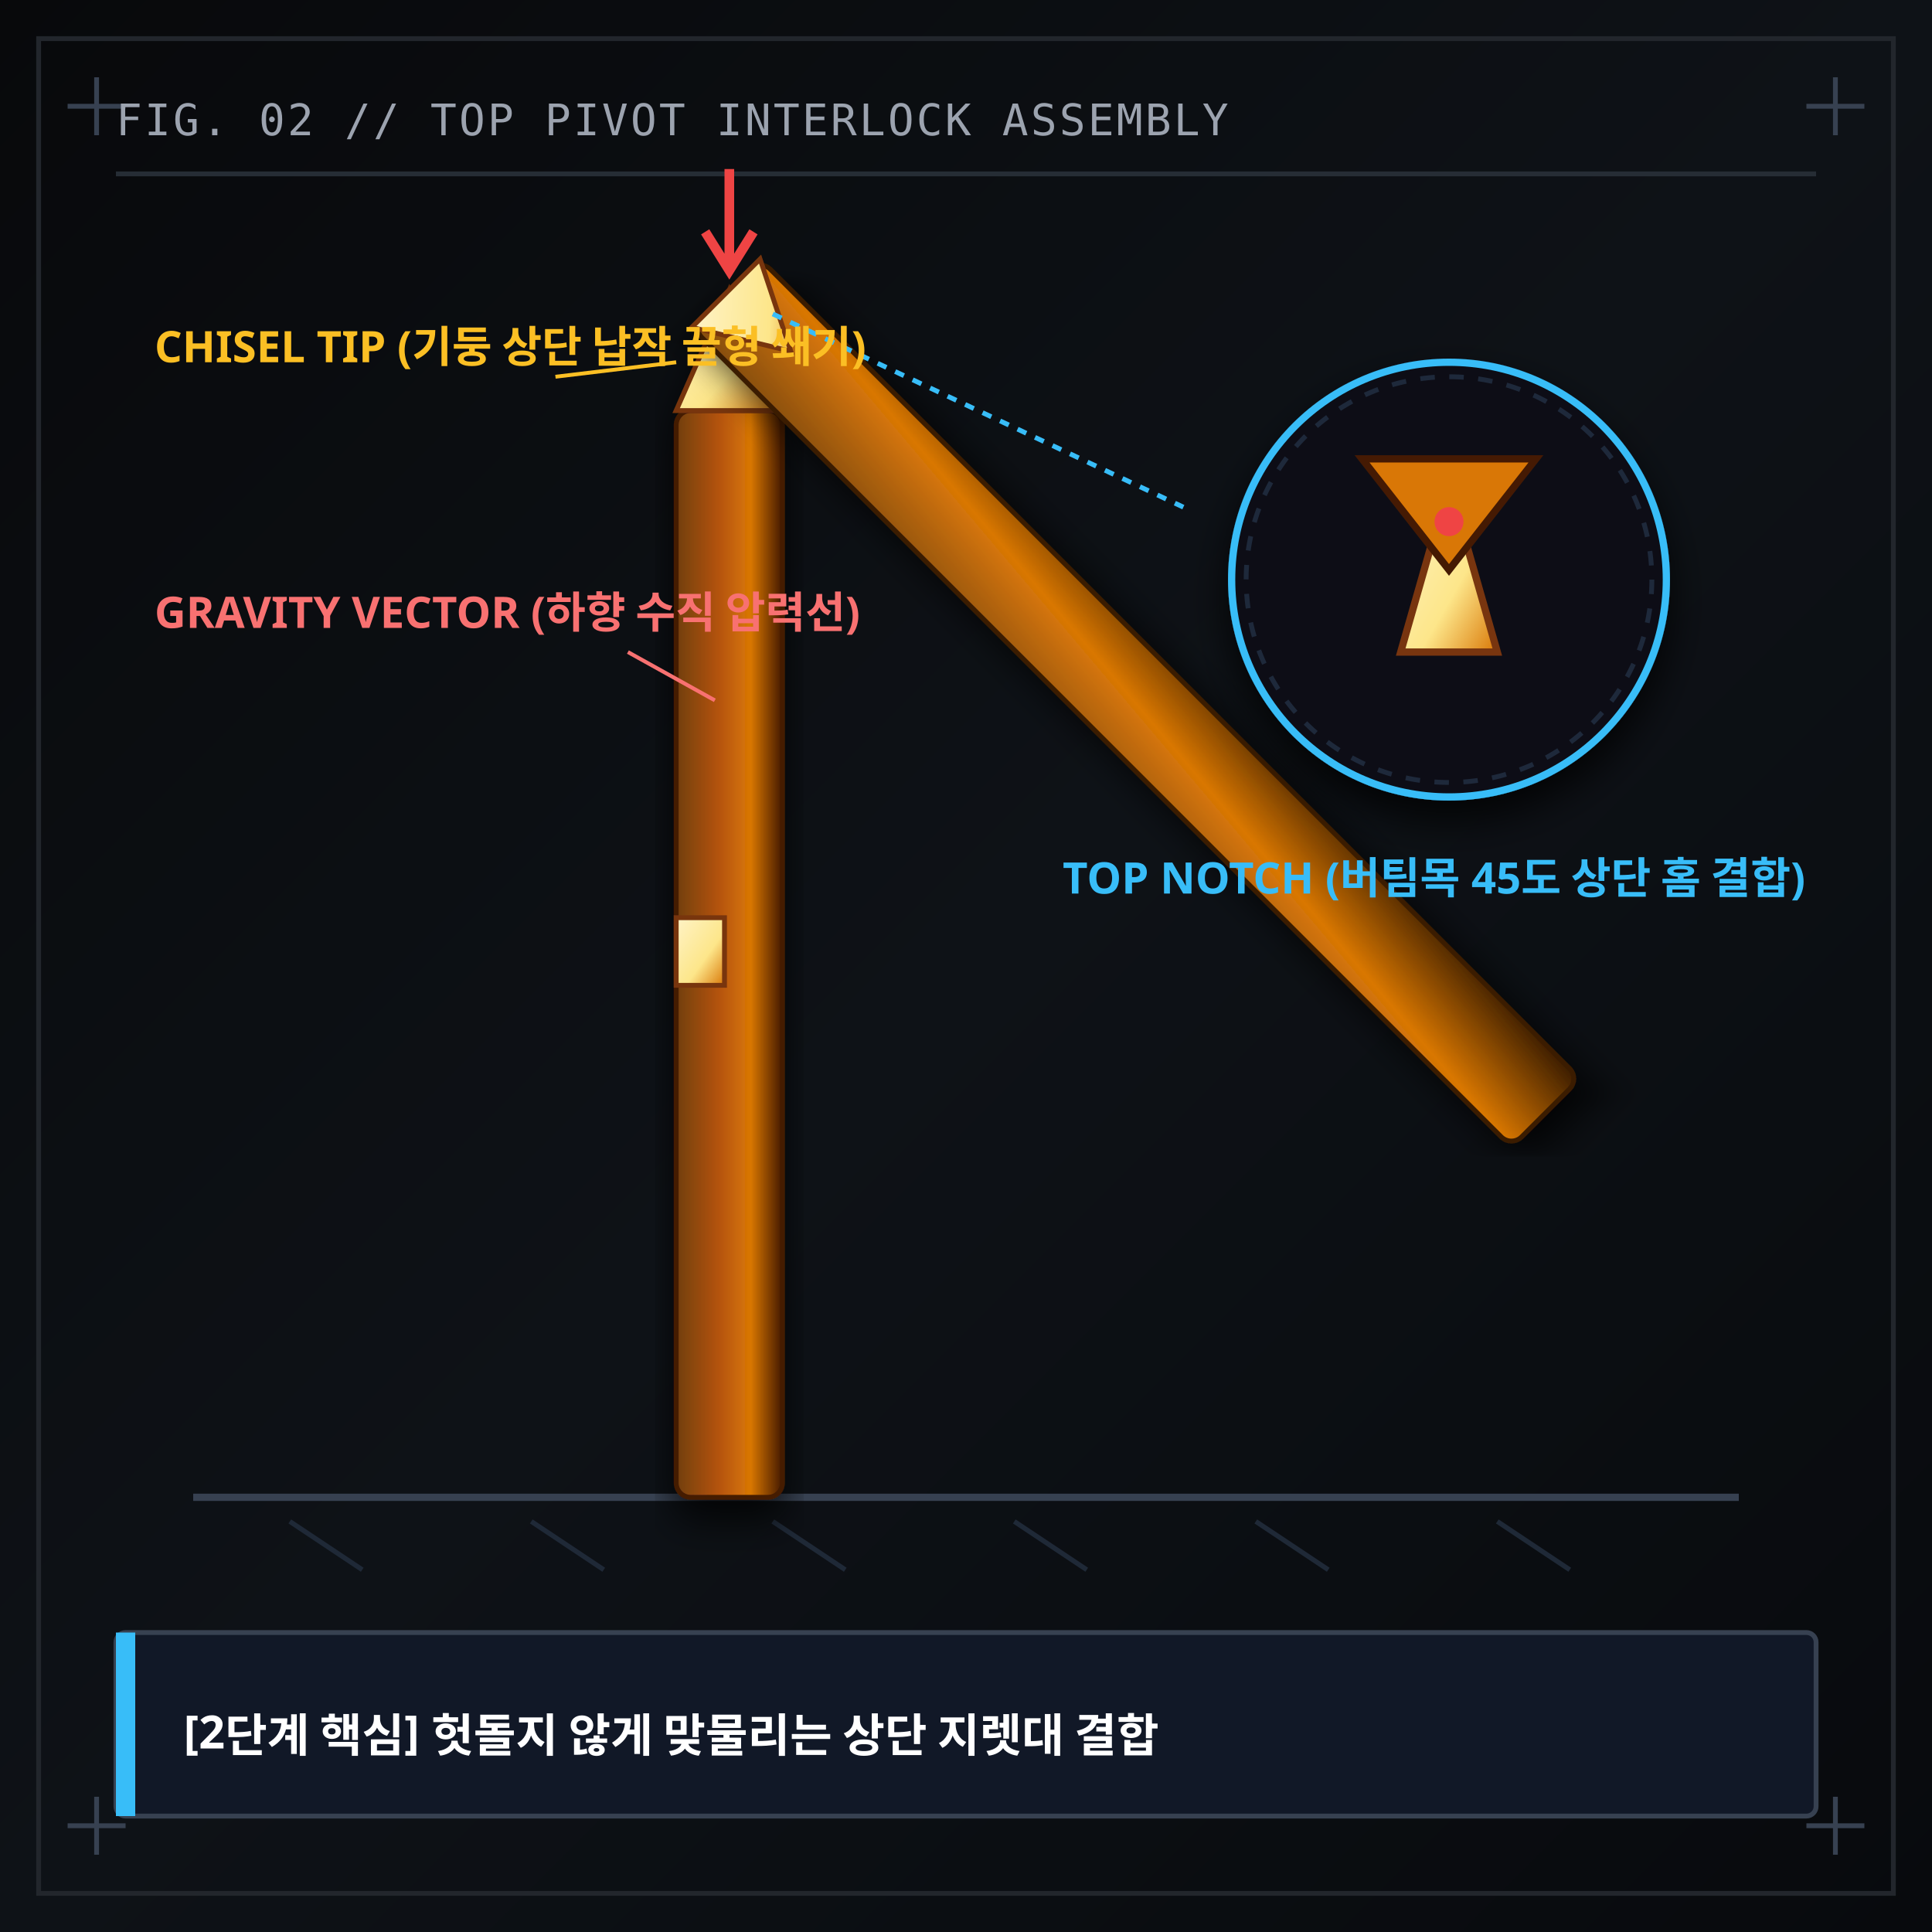
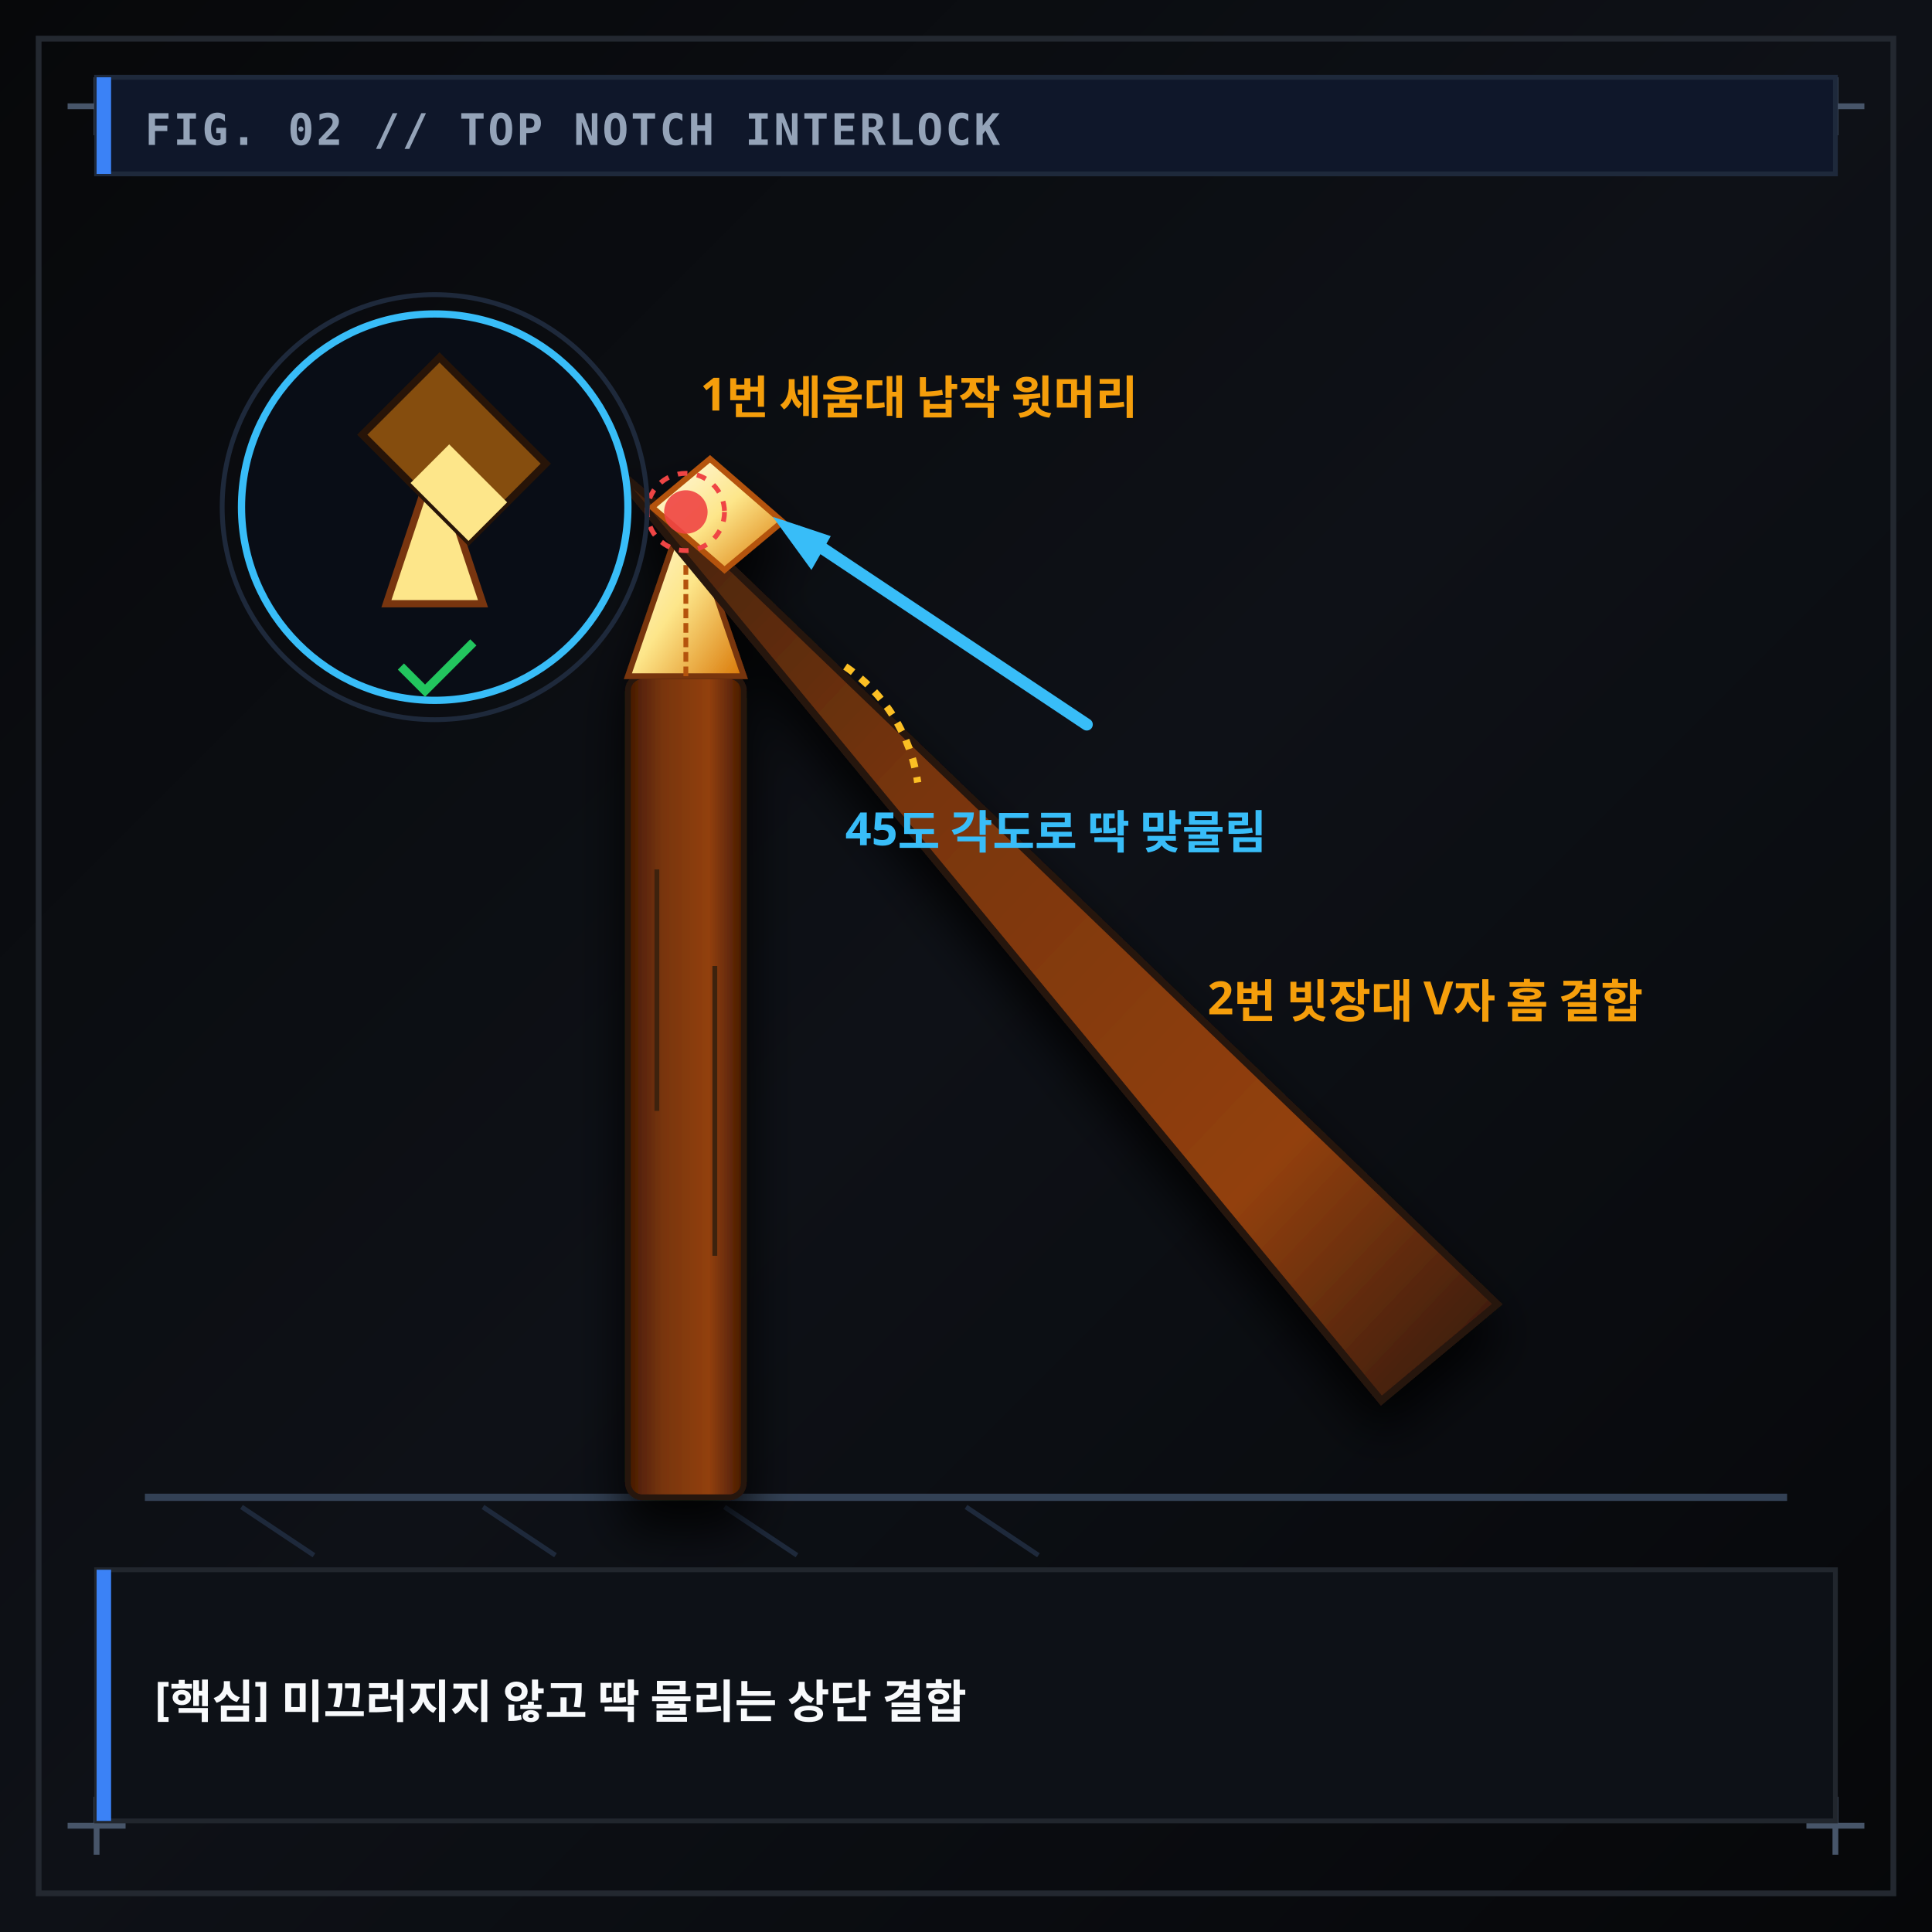
<svg xmlns="http://www.w3.org/2000/svg" viewBox="0 0 400 400" class="w-full h-full">
  <defs>
-     <linearGradient id="bgP08S2" x1="0%" y1="0%" x2="100%" y2="100%">
-       <stop offset="0%" stop-color="#08090b" />
-       <stop offset="50%" stop-color="#0e1217" />
-       <stop offset="100%" stop-color="#080a0d" />
+     <linearGradient id="bgS2" x1="0%" y1="0%" x2="100%" y2="100%">
+       <stop offset="0%" stop-color="#07080a" />
+       <stop offset="50%" stop-color="#0e1117" />
+       <stop offset="100%" stop-color="#060709" />
    </linearGradient>
-     <linearGradient id="woodPost" x1="0%" y1="0%" x2="100%" y2="0%">
-       <stop offset="0%" stop-color="#713f12" />
-       <stop offset="40%" stop-color="#b45309" />
-       <stop offset="70%" stop-color="#d97706" />
+     <linearGradient id="barkGrad2" x1="0%" y1="0%" x2="100%" y2="0%">
+       <stop offset="0%" stop-color="#451a03" />
+       <stop offset="30%" stop-color="#78350f" />
+       <stop offset="70%" stop-color="#92400e" />
      <stop offset="100%" stop-color="#451a03" />
    </linearGradient>
-     <linearGradient id="woodStrut" x1="0%" y1="0%" x2="100%" y2="100%">
-       <stop offset="0%" stop-color="#854d0e" />
-       <stop offset="50%" stop-color="#d97706" />
-       <stop offset="100%" stop-color="#3b1d03" />
+     <linearGradient id="diagBark" x1="0%" y1="0%" x2="100%" y2="100%">
+       <stop offset="0%" stop-color="#3d210f" />
+       <stop offset="35%" stop-color="#78350f" />
+       <stop offset="75%" stop-color="#92400e" />
+       <stop offset="100%" stop-color="#2d1607" />
    </linearGradient>
-     <linearGradient id="notchWood2" x1="0%" y1="0%" x2="100%" y2="100%">
-       <stop offset="0%" stop-color="#fef3c7" />
-       <stop offset="60%" stop-color="#fde68a" />
+     <linearGradient id="cutWood2" x1="0%" y1="0%" x2="100%" y2="100%">
+       <stop offset="0%" stop-color="#fffbeb" />
+       <stop offset="50%" stop-color="#fde68a" />
      <stop offset="100%" stop-color="#d97706" />
    </linearGradient>
-     <filter id="shadowP08S2" x="-20%" y="-20%" width="140%" height="140%">
-       <feDropShadow dx="0" dy="4" stdDeviation="4" flood-color="#000000" flood-opacity="0.8" />
+     <filter id="shadowS2" x="-20%" y="-20%" width="140%" height="140%">
+       <feDropShadow dx="0" dy="6" stdDeviation="5" flood-color="#000000" flood-opacity="0.9" />
    </filter>
  </defs>
-   <rect width="400" height="400" fill="url(#bgP08S2)" />
-   <rect x="8" y="8" width="384" height="384" fill="none" stroke="#22262c" stroke-width="1" />
-   <path d="M 14 22 L 26 22 M 20 16 L 20 28" stroke="#374151" stroke-width="1" />
-   <path d="M 386 22 L 374 22 M 380 16 L 380 28" stroke="#374151" stroke-width="1" />
-   <path d="M 14 378 L 26 378 M 20 372 L 20 384" stroke="#374151" stroke-width="1" />
-   <path d="M 386 378 L 374 378 M 380 372 L 380 384" stroke="#374151" stroke-width="1" />
-   <text x="24" y="28" fill="#9ca3af" font-family="'JetBrains Mono', monospace" font-size="9" letter-spacing="0.5">FIG. 02 // TOP PIVOT INTERLOCK ASSEMBLY</text>
-   <line x1="24" y1="36" x2="376" y2="36" stroke="#262d35" stroke-width="1" />
-   <line x1="40" y1="310" x2="360" y2="310" stroke="#374151" stroke-width="1.5" />
-   <path d="M 60 315 L 75 325 M 110 315 L 125 325 M 160 315 L 175 325 M 210 315 L 225 325 M 260 315 L 275 325 M 310 315 L 325 325" stroke="#1f2937" stroke-width="1" />
-   <g filter="url(#shadowP08S2)">
-     <rect x="140" y="85" width="22" height="225" rx="3" fill="url(#woodPost)" stroke="#451a03" stroke-width="1" />
-     <polygon points="140,85 151,60 162,85" fill="url(#notchWood2)" stroke="#78350f" stroke-width="1" />
-     <rect x="140" y="190" width="10" height="14" fill="url(#notchWood2)" stroke="#78350f" stroke-width="1" />
+   <rect width="400" height="400" fill="url(#bgS2)" />
+   <rect x="8" y="8" width="384" height="384" fill="none" stroke="#232830" stroke-width="1.2" />
+   <path d="M 14 22 L 26 22 M 20 16 L 20 28" stroke="#475569" stroke-width="1.2" />
+   <path d="M 386 22 L 374 22 M 380 16 L 380 28" stroke="#475569" stroke-width="1.2" />
+   <path d="M 14 378 L 26 378 M 20 372 L 20 384" stroke="#475569" stroke-width="1.2" />
+   <path d="M 386 378 L 374 378 M 380 372 L 380 384" stroke="#475569" stroke-width="1.2" />
+   <rect x="20" y="16" width="360" height="20" fill="#0f172a" stroke="#1e293b" stroke-width="1" />
+   <rect x="20" y="16" width="3" height="20" fill="#3b82f6" />
+   <text x="30" y="30" fill="#94a3b8" font-family="'JetBrains Mono', monospace" font-size="9" font-weight="bold" letter-spacing="0.5">FIG. 02 // TOP NOTCH INTERLOCK</text>
+   <line x1="30" y1="310" x2="370" y2="310" stroke="#334155" stroke-width="1.5" />
+   <path d="M 50 312 L 65 322 M 100 312 L 115 322 M 150 312 L 165 322 M 200 312 L 215 322" stroke="#1e293b" stroke-width="1" />
+   <g filter="url(#shadowS2)">
+     <rect x="130" y="140" width="24" height="170" rx="3" fill="url(#barkGrad2)" stroke="#271408" stroke-width="1.2" />
+     <line x1="136" y1="180" x2="136" y2="230" stroke="#3d210f" stroke-width="1" />
+     <line x1="148" y1="200" x2="148" y2="260" stroke="#3d210f" stroke-width="1" />
+     <polygon points="130,140 142,105 154,140" fill="url(#cutWood2)" stroke="#78350f" stroke-width="1.2" />
+     <line x1="142" y1="105" x2="142" y2="140" stroke="#b45309" stroke-width="1" stroke-dasharray="2 1" />
+     <polygon points="125,95 152,118 310,270 286,290" fill="url(#diagBark)" stroke="#271408" stroke-width="1.5" />
+     <polygon points="135,105 150,118 162,108 147,95" fill="url(#cutWood2)" stroke="#b45309" stroke-width="1.2" />
+     <circle cx="142" cy="106" r="4.5" fill="#ef4444" opacity="0.9" />
+     <circle cx="142" cy="106" r="8" fill="none" stroke="#ef4444" stroke-width="1" stroke-dasharray="2 2" />
  </g>
-   <g filter="url(#shadowP08S2)" transform="rotate(-45 151 60)">
-     <rect x="140" y="60" width="20" height="240" rx="3" fill="url(#woodStrut)" stroke="#3b1d03" stroke-width="1" />
-     <polygon points="140,60 151,78 160,60" fill="url(#notchWood2)" stroke="#78350f" stroke-width="1" />
+   <path d="M 225 150 L 165 110" stroke="#38bdf8" stroke-width="2.5" stroke-linecap="round" />
+   <polygon points="160,107 172,111 168,118" fill="#38bdf8" />
+   <path d="M 175 138 A 35 35 0 0 1 190 162" fill="none" stroke="#fbbf24" stroke-width="1.5" stroke-dasharray="2 2" />
+   <g transform="translate(45, 60)">
+     <circle cx="45" cy="45" r="40" fill="#090d16" stroke="#38bdf8" stroke-width="1.5" />
+     <circle cx="45" cy="45" r="44" fill="none" stroke="#1e293b" stroke-width="1" />
+     <polygon points="35,65 45,35 55,65" fill="#fde68a" stroke="#78350f" stroke-width="1.5" />
+     <polygon points="30,30 52,52 68,36 46,14" fill="#854d0e" stroke="#271408" stroke-width="1.5" />
+     <polygon points="40,40 52,52 60,44 48,32" fill="#fde68a" />
+     <path d="M 38 78 L 43 83 L 53 73" stroke="#22c55e" stroke-width="1.8" fill="none" />
  </g>
-   <g transform="translate(250, 70)">
-     <circle cx="50" cy="50" r="45" fill="#0b0f14" stroke="#38bdf8" stroke-width="1.5" filter="url(#shadowP08S2)" />
-     <circle cx="50" cy="50" r="42" fill="none" stroke="#1e293b" stroke-width="1" stroke-dasharray="3 3" />
-     <polygon points="40,65 50,30 60,65" fill="url(#notchWood2)" stroke="#78350f" stroke-width="1.5" />
-     <polygon points="32,25 50,48 68,25" fill="#d97706" stroke="#451a03" stroke-width="1.5" />
-     <circle cx="50" cy="38" r="3" fill="#ef4444" />
-   </g>
-   <path d="M 160 65 L 245 105" stroke="#38bdf8" stroke-width="1" stroke-dasharray="2 2" />
-   <path d="M 151 35 L 151 55 M 146 48 L 151 56 L 156 48" stroke="#ef4444" stroke-width="2" fill="none" />
-   <text x="32" y="75" fill="#fbbf24" font-family="'Space Grotesk', sans-serif" font-size="9" font-weight="bold">CHISEL TIP (기둥 상단 납작 끌형 쐐기)</text>
-   <path d="M 115 78 L 140 75" stroke="#fbbf24" stroke-width="0.8" />
-   <text x="220" y="185" fill="#38bdf8" font-family="'Space Grotesk', sans-serif" font-size="9" font-weight="bold">TOP NOTCH (버팀목 45도 상단 홈 결합)</text>
-   <text x="32" y="130" fill="#f87171" font-family="'Space Grotesk', sans-serif" font-size="9" font-weight="bold">GRAVITY VECTOR (하향 수직 압력선)</text>
-   <path d="M 130 135 L 148 145" stroke="#f87171" stroke-width="0.8" />
-   <rect x="24" y="338" width="352" height="38" rx="2" fill="#111827" stroke="#374151" stroke-width="1" />
-   <rect x="24" y="338" width="4" height="38" fill="#38bdf8" />
-   <text x="38" y="362" fill="#ffffff" font-family="'Space Grotesk', sans-serif" font-size="9.5" font-weight="bold">[2단계 핵심] 헛돌지 않게 맞물리는 상단 지렛대 결합</text>
+   <text x="145" y="85" fill="#f59e0b" font-family="'Space Grotesk', sans-serif" font-size="9.5" font-weight="bold">1번 세움대 납작 윗머리</text>
+   <text x="250" y="210" fill="#f59e0b" font-family="'Space Grotesk', sans-serif" font-size="9.5" font-weight="bold">2번 빗장대 V자 홈 결합</text>
+   <text x="175" y="175" fill="#38bdf8" font-family="'Space Grotesk', sans-serif" font-size="9.5" font-weight="bold">45도 각도로 딱 맞물림</text>
+   <rect x="20" y="325" width="360" height="52" fill="#0d1117" stroke="#21262d" stroke-width="1" />
+   <rect x="20" y="325" width="3" height="52" fill="#3b82f6" />
+   <text x="32" y="355" fill="#f8fafc" font-family="'Space Grotesk', sans-serif" font-size="9.5" font-weight="bold">[핵심] 미끄러지지 않고 딱 물리는 상단 결합</text>
</svg>
